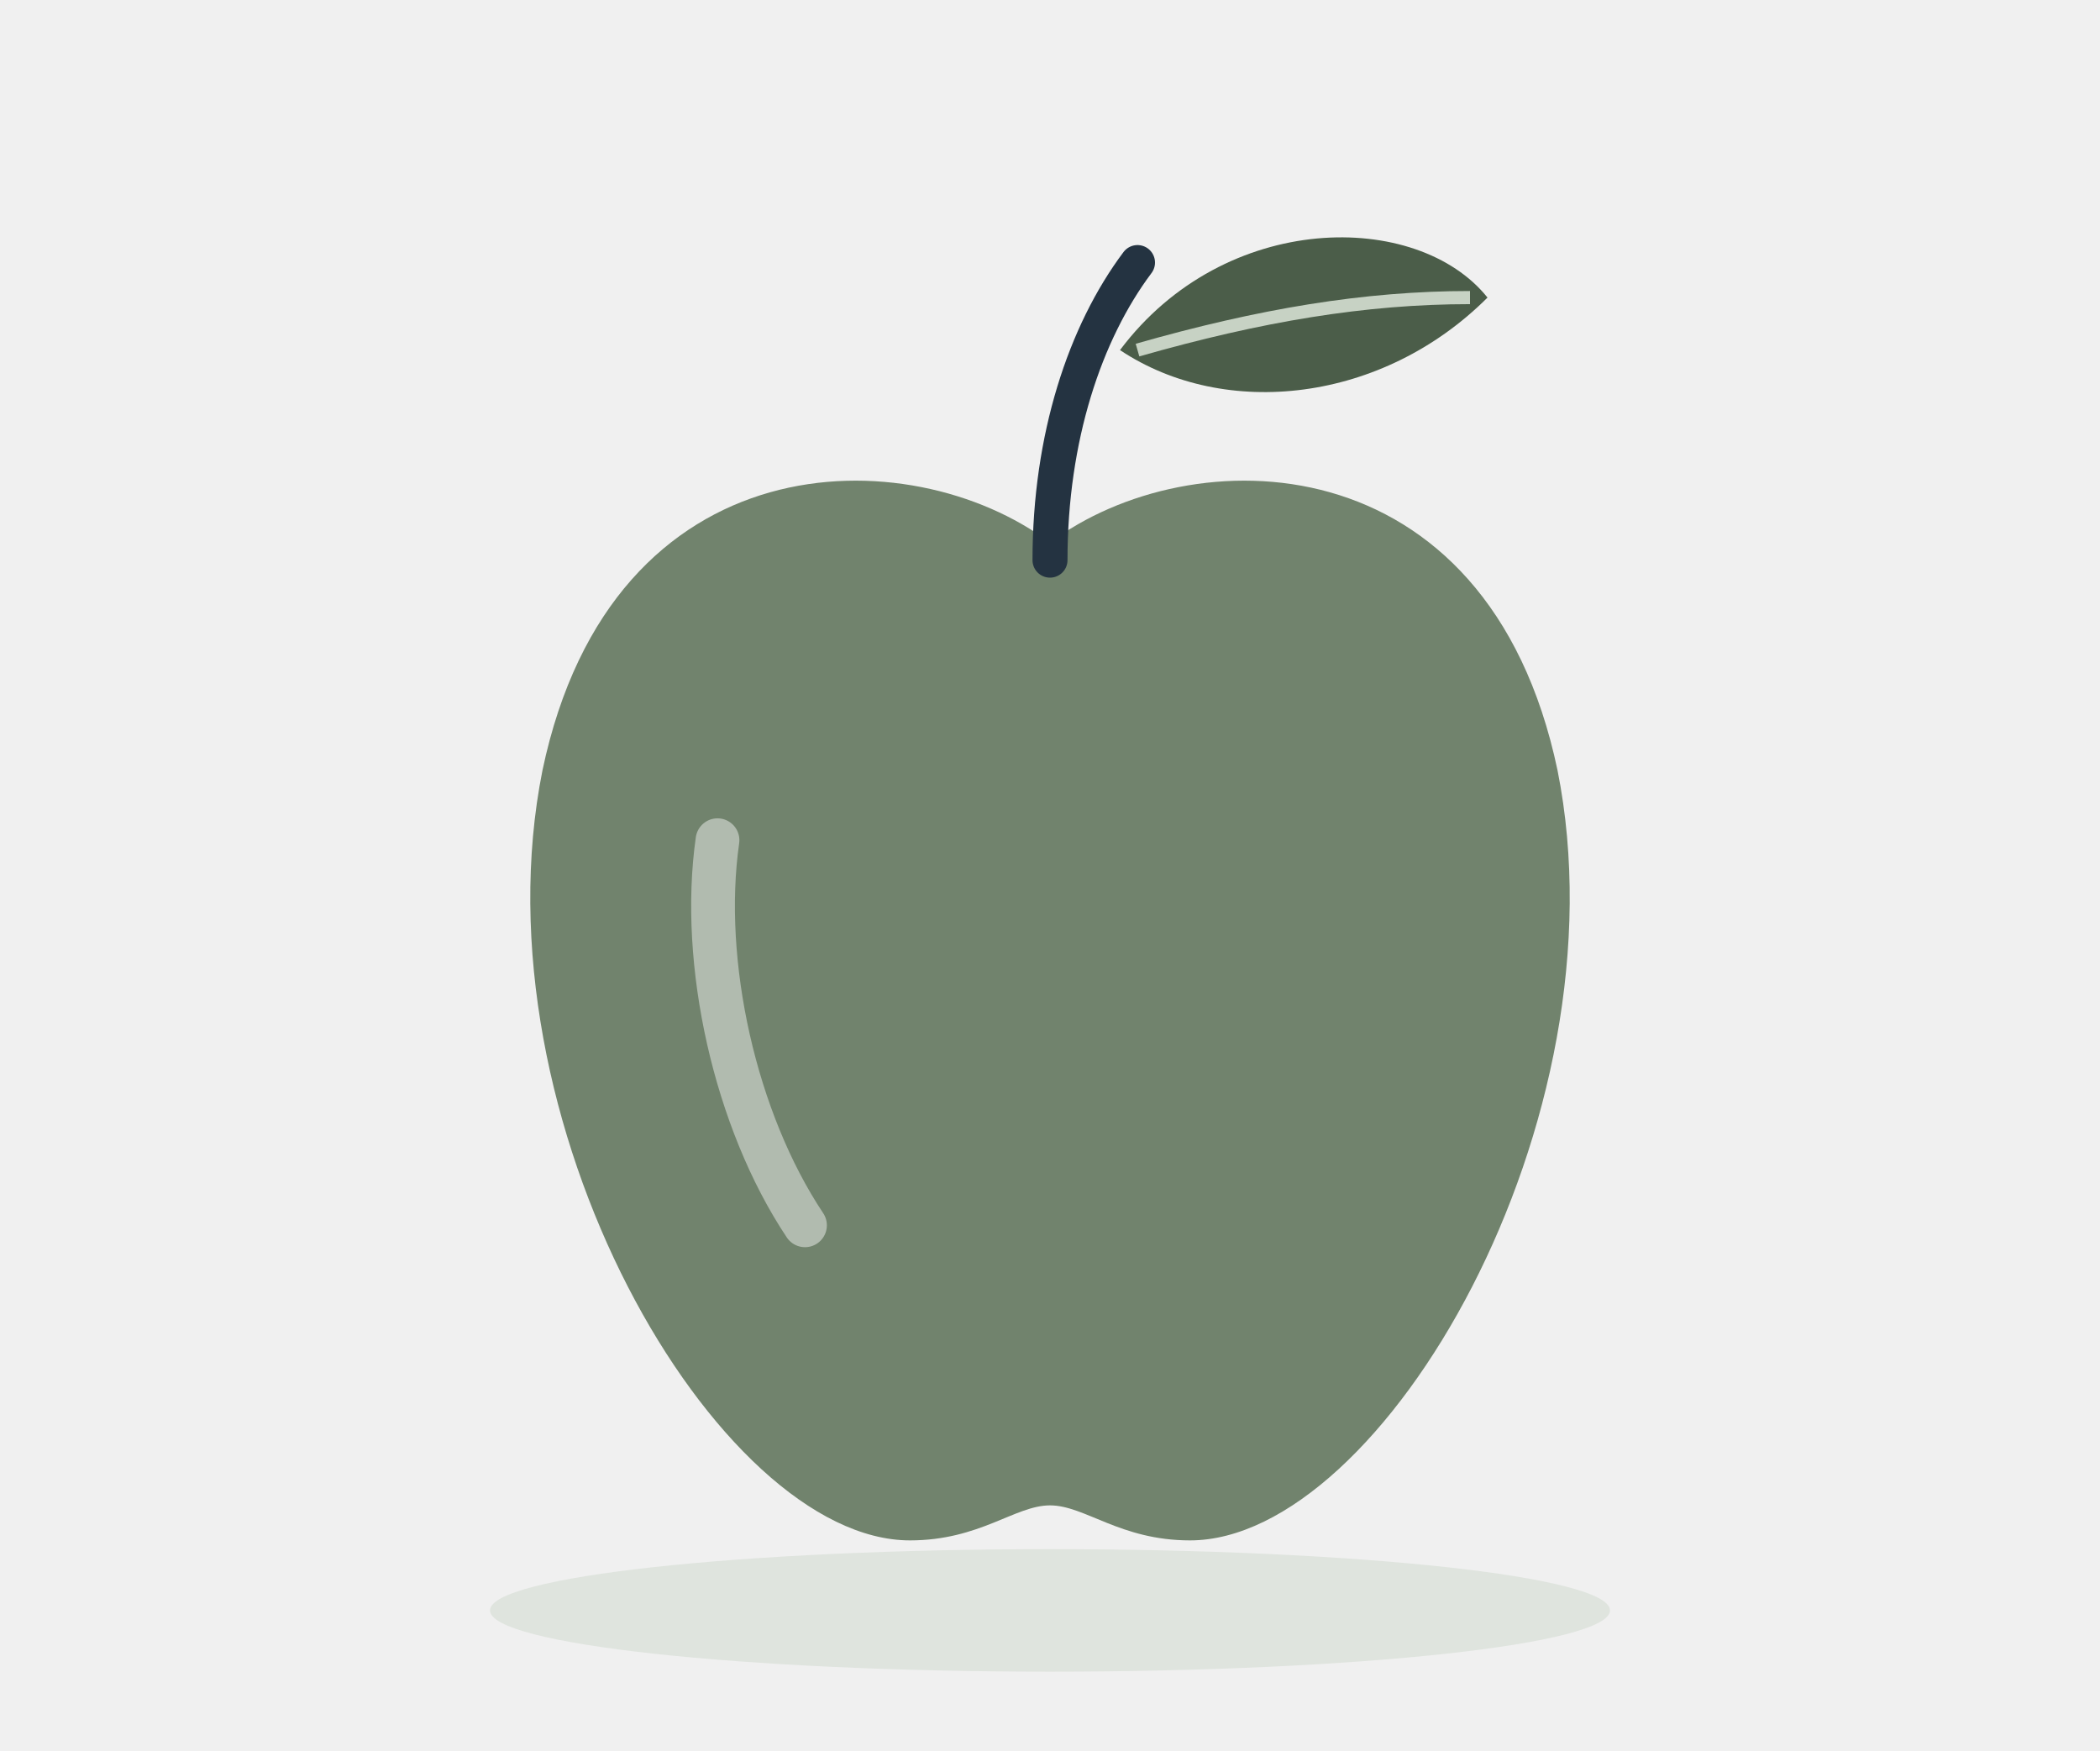
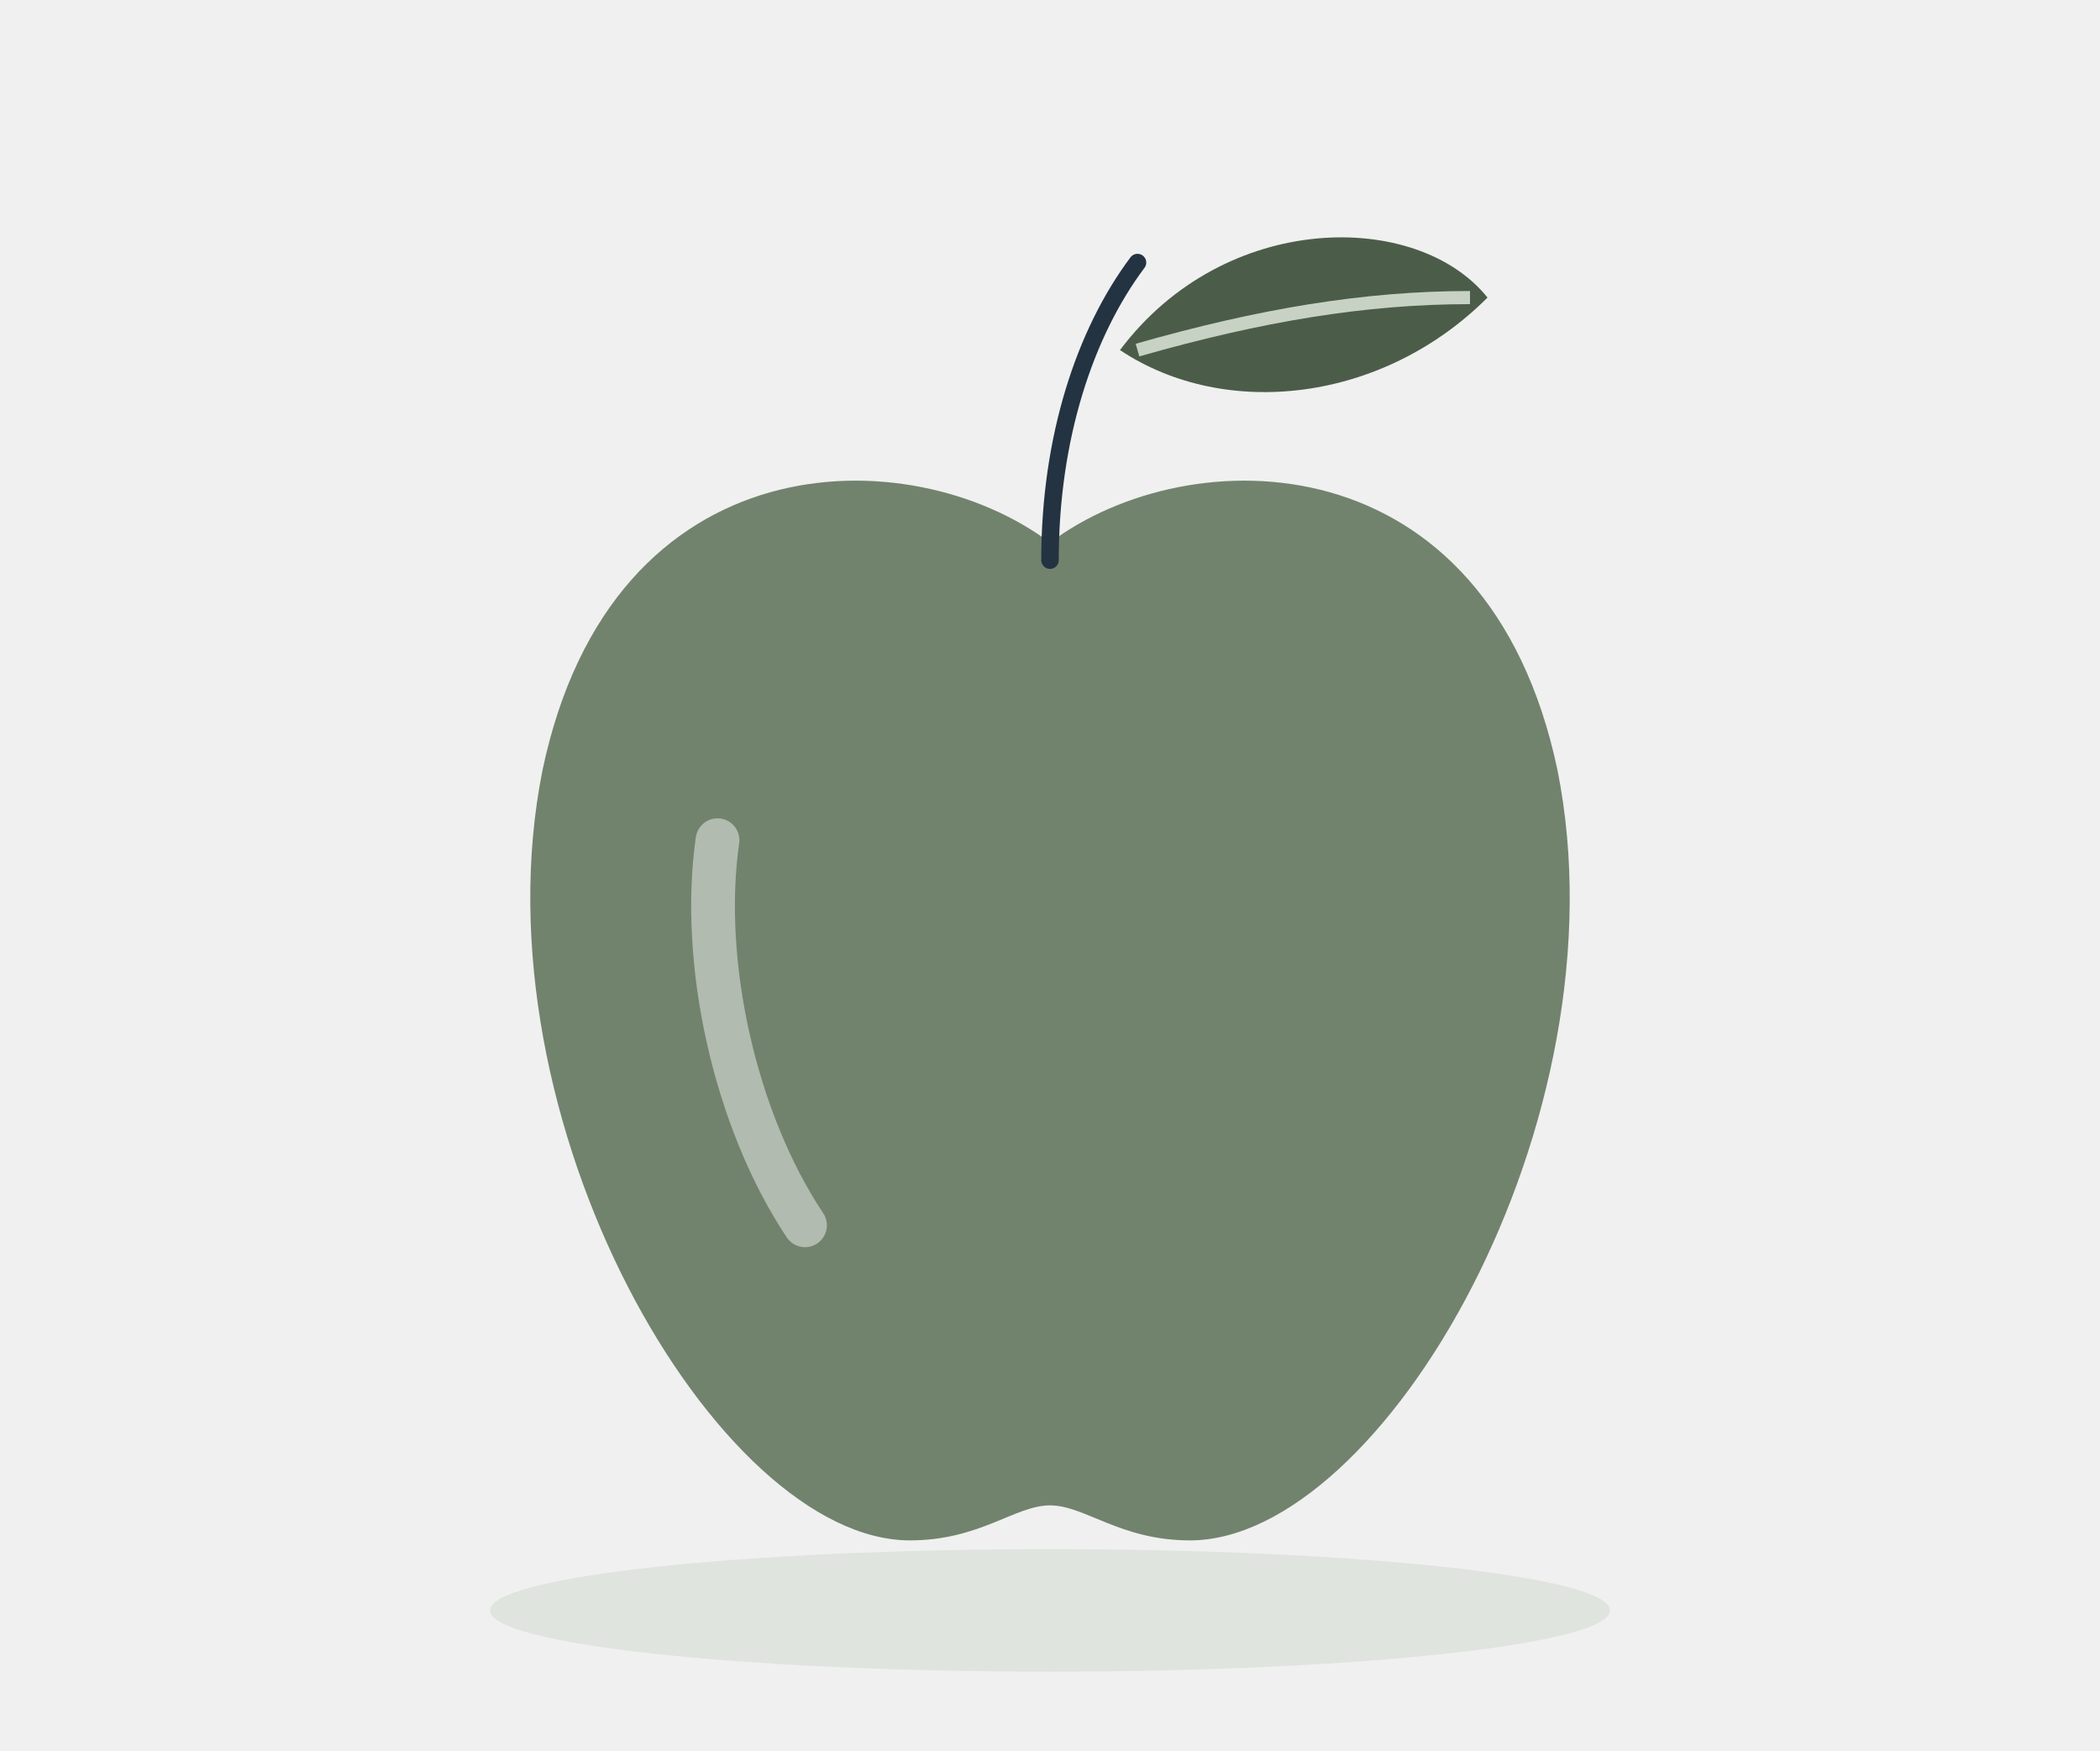
<svg xmlns="http://www.w3.org/2000/svg" viewBox="0 0 240 200" width="240" height="200">
  <ellipse cx="120" cy="184" rx="64" ry="7" fill="#DFE4DE" />
  <path d="M120 62 C104 50 70 50 62 88 C54 128 82 176 104 176 C112 176 116 172 120 172 C124 172 128 176 136 176 C158 176 186 128 178 88 C170 50 136 50 120 62Z" fill="#71836D" />
  <path d="M82 96 C80 110 84 128 92 140" stroke="#fff" stroke-width="5" fill="none" stroke-linecap="round" opacity=".45" />
-   <path d="M120 64 C120 50 124 38 130 30" stroke="#243341" stroke-width="4" fill="none" stroke-linecap="round" />
+   <path d="M120 64 C120 50 124 38 130 30" stroke="#243341" stroke-width="2.0" fill="none" stroke-linecap="round" />
  <path d="M128 40 C140 24 162 24 170 34 C158 46 140 48 128 40Z" fill="#4B5D49" />
  <path d="M130 40 C144 36 156 34 168 34" stroke="#C7D2C4" stroke-width="1.5" fill="none" />
</svg>
